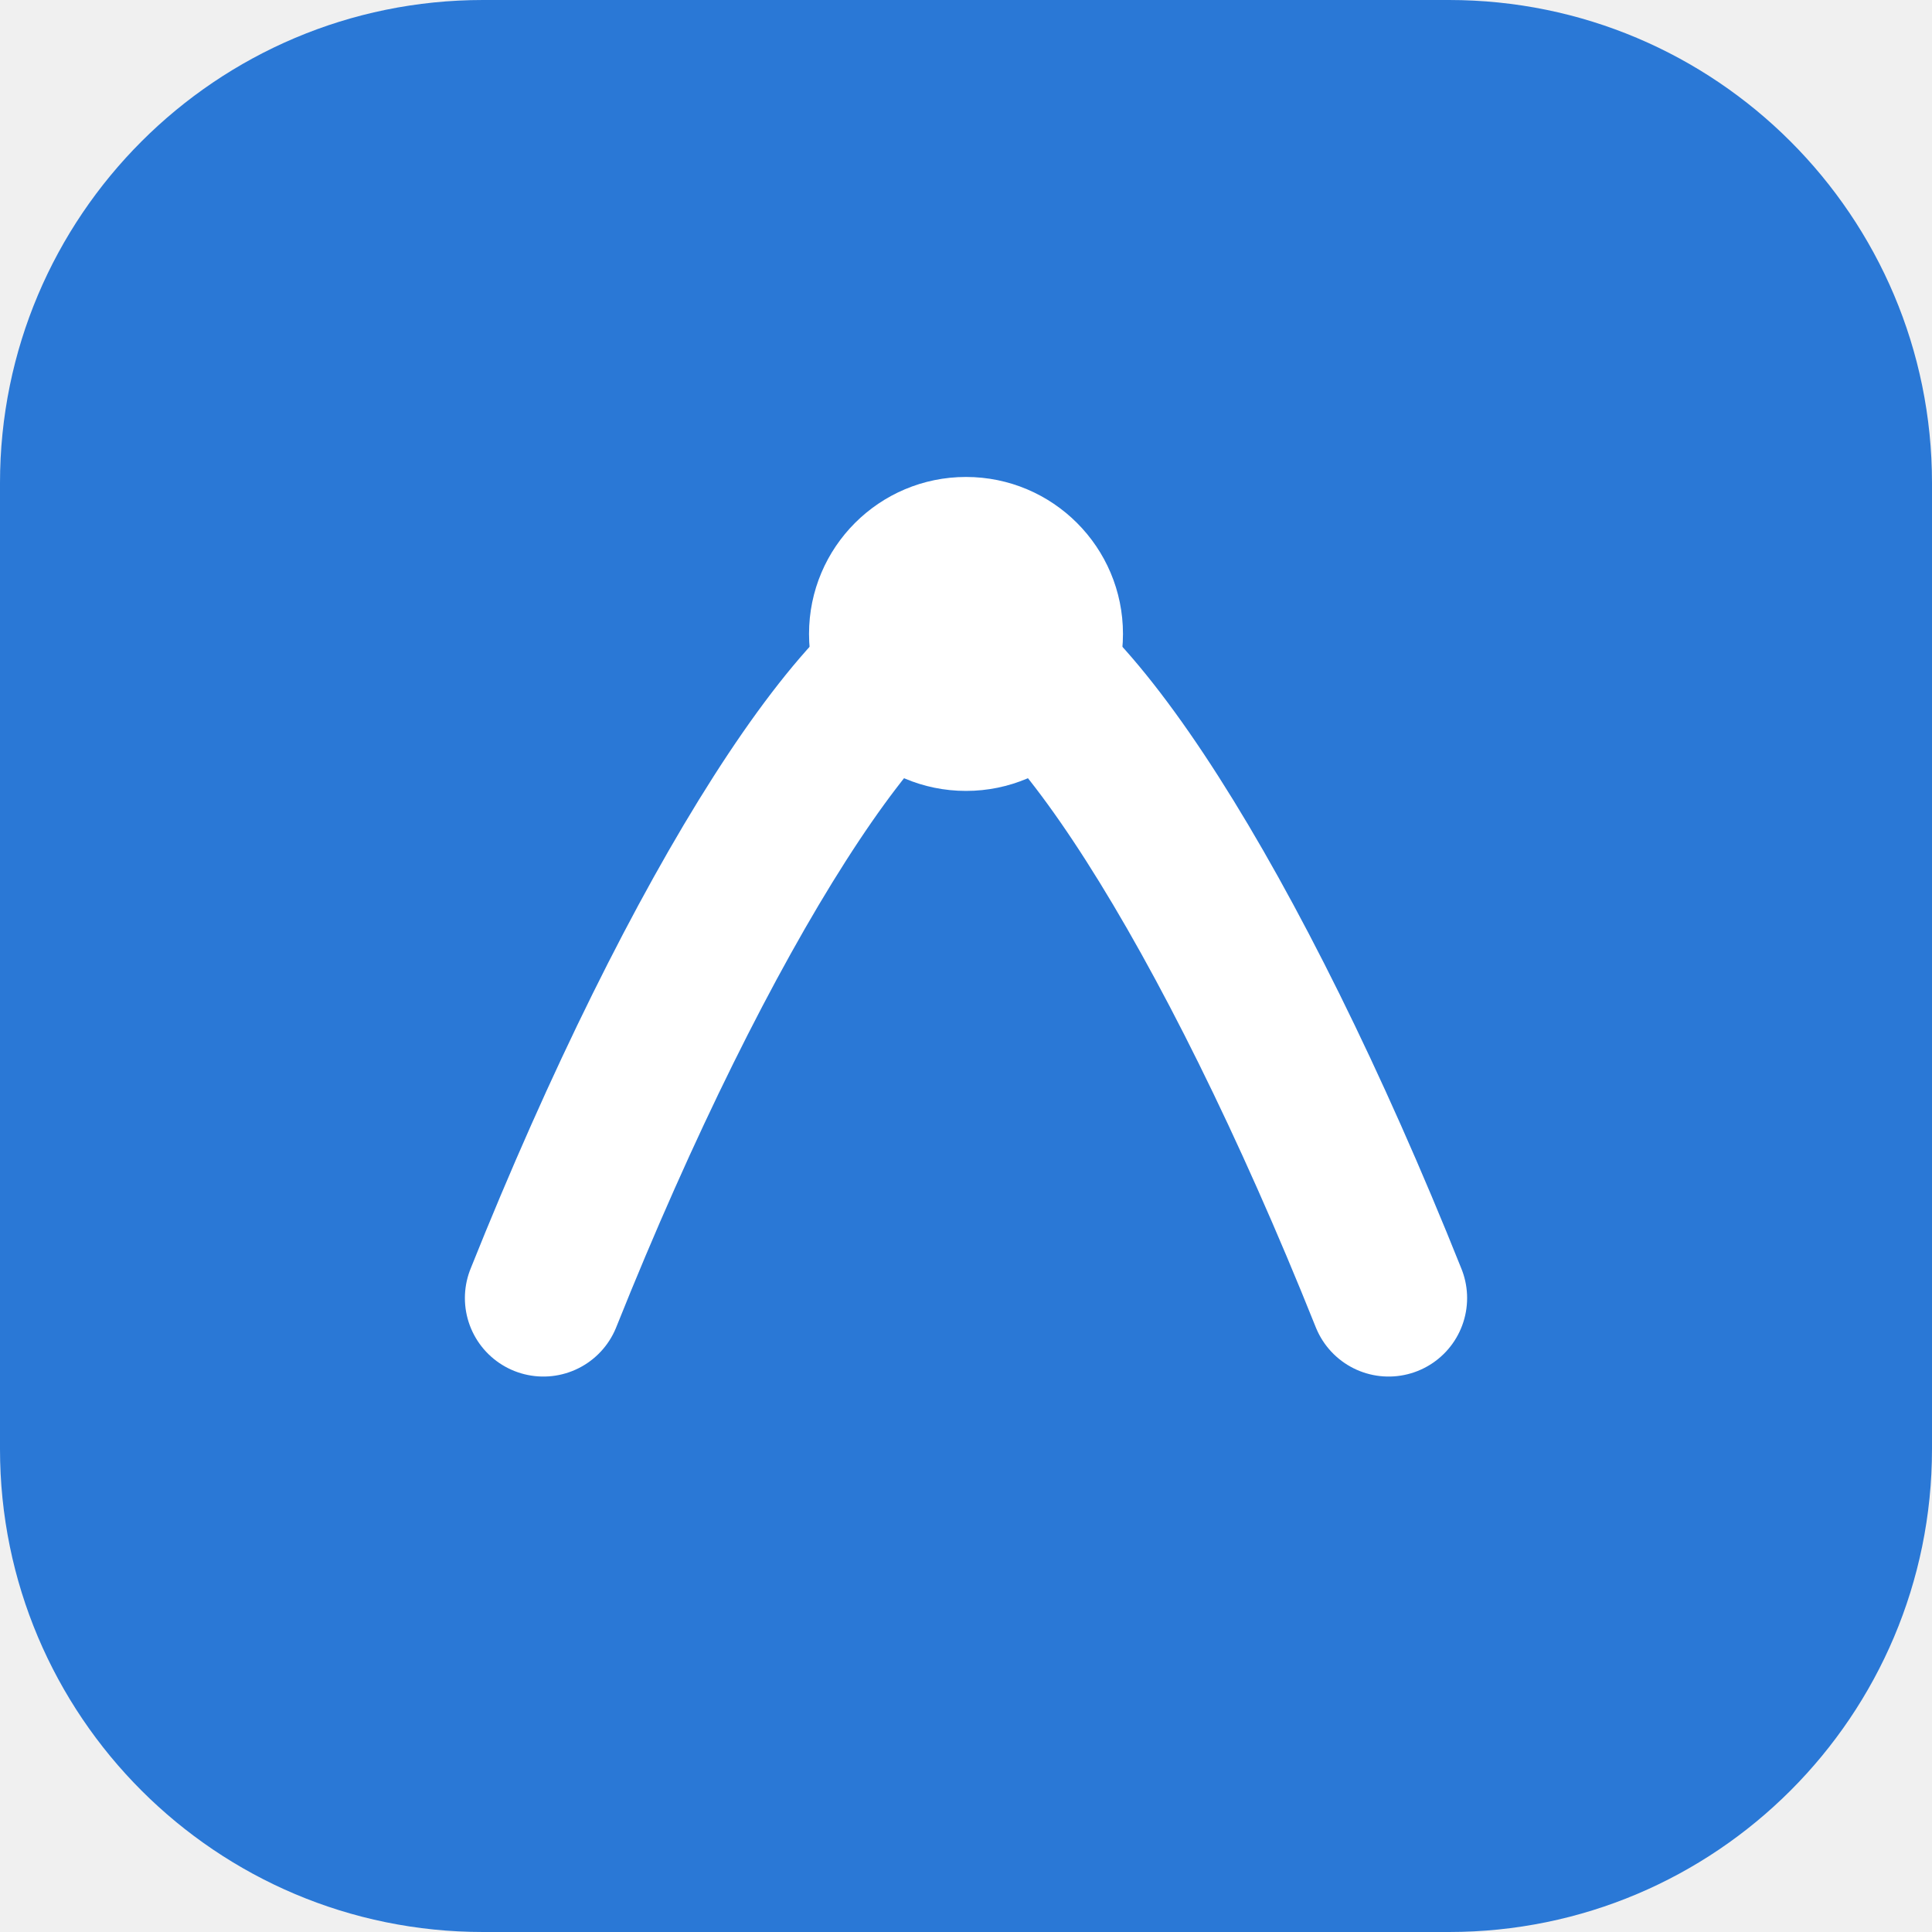
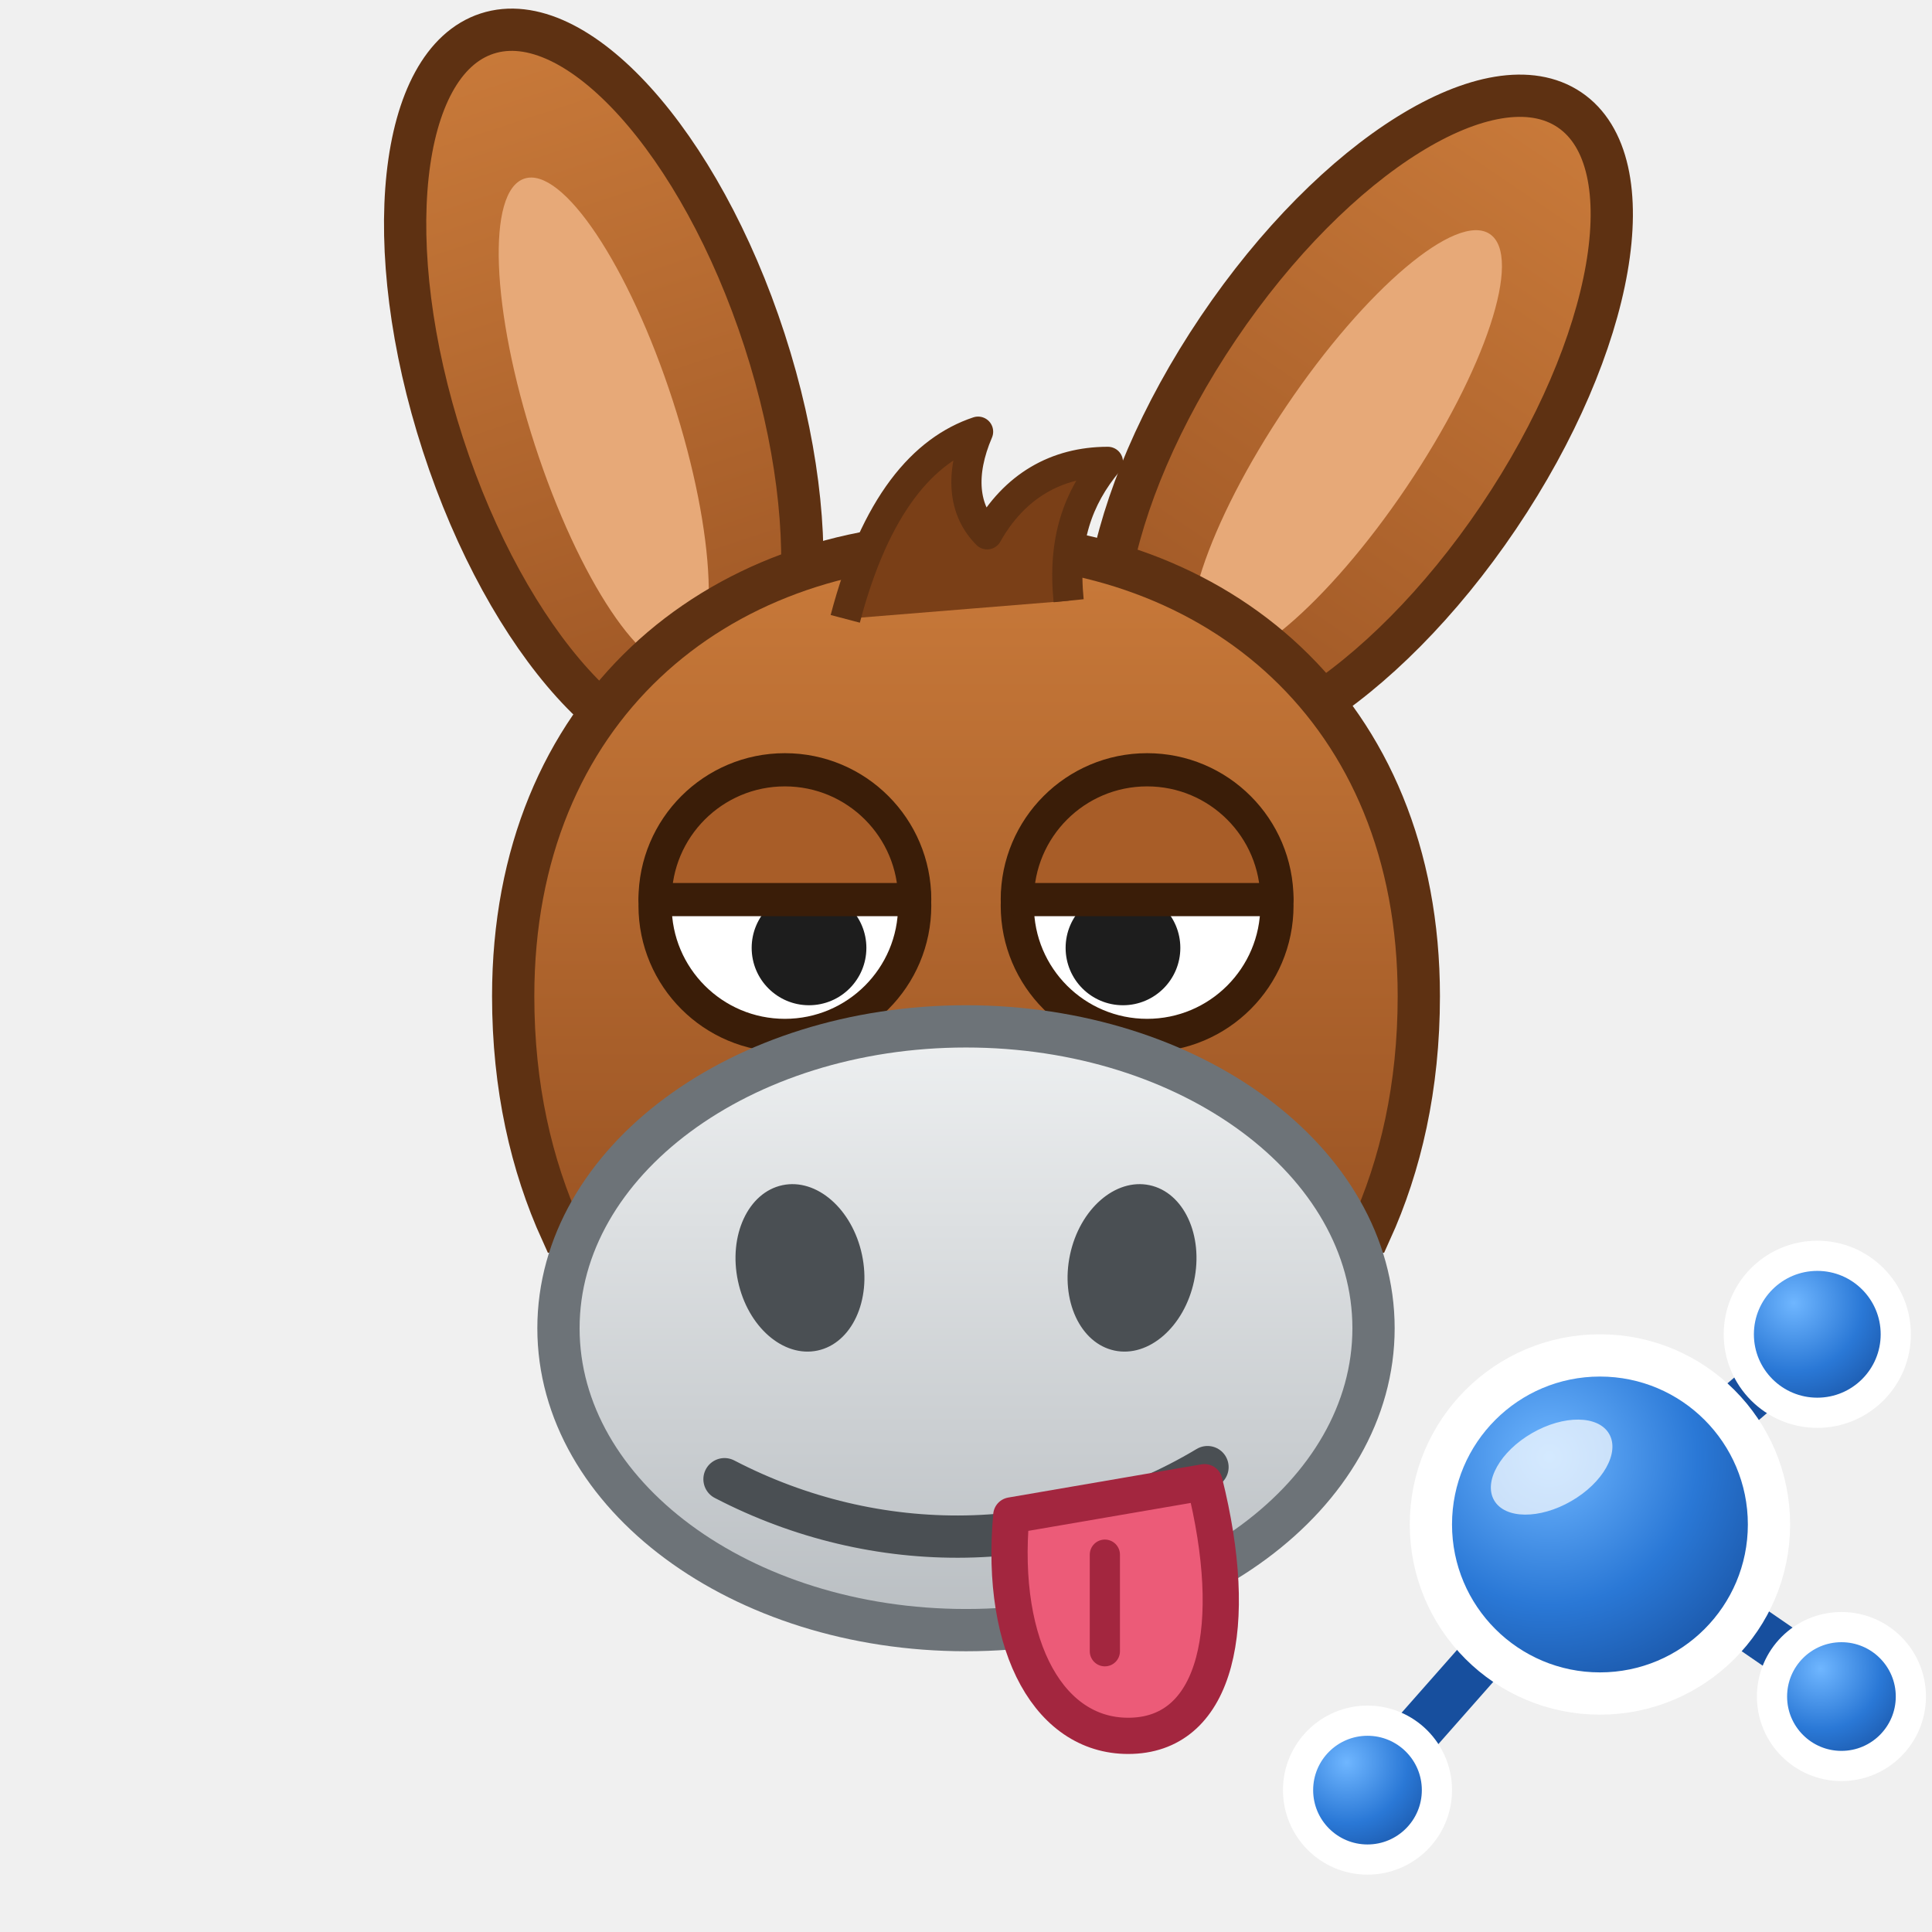
- <svg xmlns="http://www.w3.org/2000/svg" width="32" height="32" viewBox="0 0 32 32">
-   <rect width="32" height="32" rx="8" fill="#2a78d6" />
-   <path d="M9 21.5c2.6-6.5 5.5-11 7-11s4.4 4.5 7 11" fill="none" stroke="#fff" stroke-width="2.6" stroke-linecap="round" />
-   <circle cx="16" cy="10.5" r="2.6" fill="#fff" />
+ <svg xmlns="http://www.w3.org/2000/svg" width="64" height="64" viewBox="0 0 64 64" role="img" aria-label="JEmuleServer">
+   <defs>
+     <linearGradient id="poil" x1="0" y1="0" x2="0" y2="1">
+       <stop offset="0" stop-color="#c97a3a" />
+       <stop offset="1" stop-color="#9c5524" />
+     </linearGradient>
+     <linearGradient id="museau" x1="0" y1="0" x2="0" y2="1">
+       <stop offset="0" stop-color="#eef0f1" />
+       <stop offset="1" stop-color="#b9bec2" />
+     </linearGradient>
+     <radialGradient id="bulle" cx=".35" cy=".3" r=".8">
+       <stop offset="0" stop-color="#6fb6ff" />
+       <stop offset=".55" stop-color="#2a78d6" />
+       <stop offset="1" stop-color="#174f9e" />
+     </radialGradient>
+   </defs>
+   <g stroke="#5e3112" stroke-width="1.4">
+     <ellipse cx="20" cy="13" rx="5.6" ry="12.5" transform="rotate(-18 20 13)" fill="url(#poil)" />
+     <ellipse cx="45" cy="14" rx="5.6" ry="12.5" transform="rotate(34 45 14)" fill="url(#poil)" />
+   </g>
+   <ellipse cx="20" cy="14" rx="2.4" ry="8.5" transform="rotate(-18 20 14)" fill="#e7a978" />
+   <ellipse cx="44.6" cy="14.8" rx="2.4" ry="8.5" transform="rotate(34 44.6 14.8)" fill="#e7a978" />
+   <path d="M17 33c0-9.5 6.7-15 15-15s15 5.5 15 15c0 3-0.6 5.6-1.6 7.8H18.6C17.6 38.6 17 36 17 33z" fill="url(#poil)" stroke="#5e3112" stroke-width="1.4" />
+   <path d="M28 20.5c1-3.8 2.6-5.6 4.4-6.2-.6 1.4-.5 2.6.3 3.4.9-1.6 2.3-2.4 4-2.4-1 1.2-1.5 2.6-1.3 4.6" fill="#7a3f17" stroke="#5e3112" stroke-width="1" stroke-linejoin="round" />
+   <g stroke="#3a1d08" stroke-width="1.1">
+     <circle cx="26" cy="30" r="4.3" fill="#fff" />
+     <circle cx="38" cy="30" r="4.3" fill="#fff" />
+   </g>
+   <circle cx="26.8" cy="31.4" r="1.9" fill="#1d1d1d" />
+   <circle cx="37.2" cy="31.4" r="1.9" fill="#1d1d1d" />
+   <path d="M21.7 29.8a4.3 4.3 0 0 1 8.6 0z" fill="#a85d28" stroke="#3a1d08" stroke-width="1.1" stroke-linejoin="round" />
+   <path d="M33.7 29.8a4.3 4.3 0 0 1 8.6 0z" fill="#a85d28" stroke="#3a1d08" stroke-width="1.1" stroke-linejoin="round" />
+   <ellipse cx="32" cy="44" rx="13.5" ry="10" fill="url(#museau)" stroke="#6d7378" stroke-width="1.4" />
+   <ellipse cx="26.5" cy="42" rx="2.1" ry="2.8" transform="rotate(-12 26.5 42)" fill="#4a4f53" />
+   <ellipse cx="37.5" cy="42" rx="2.1" ry="2.8" transform="rotate(12 37.5 42)" fill="#4a4f53" />
+   <path d="M24 49c5 2.6 11 2.6 16-.4" fill="none" stroke="#4a4f53" stroke-width="1.4" stroke-linecap="round" />
+   <path d="M33.5 50.2c-.4 4.4 1.3 7.4 4 7.3 2.8-.1 3.6-3.6 2.4-8.4z" fill="#ec5b78" stroke="#a3263f" stroke-width="1.2" stroke-linejoin="round" />
+   <path d="M36.6 51.5v3.2" stroke="#a3263f" stroke-width="1" stroke-linecap="round" />
+   <g stroke="#174f9e" stroke-width="1.6" stroke-linecap="round">
+     <path d="M53 50.5L60 44.5M53 50.5L61 56M53 50.5L45.5 59" />
+   </g>
+   <circle cx="60.2" cy="44.2" r="2.6" fill="url(#bulle)" stroke="#fff" stroke-width="1" />
+   <circle cx="61" cy="56.2" r="2.3" fill="url(#bulle)" stroke="#fff" stroke-width="1" />
+   <circle cx="45.3" cy="59.3" r="2.3" fill="url(#bulle)" stroke="#fff" stroke-width="1" />
+   <circle cx="53" cy="50.5" r="5.6" fill="url(#bulle)" stroke="#fff" stroke-width="1.4" />
+   <ellipse cx="51.4" cy="48.6" rx="2.2" ry="1.3" transform="rotate(-30 51.4 48.6)" fill="#fff" opacity=".7" />
</svg>
